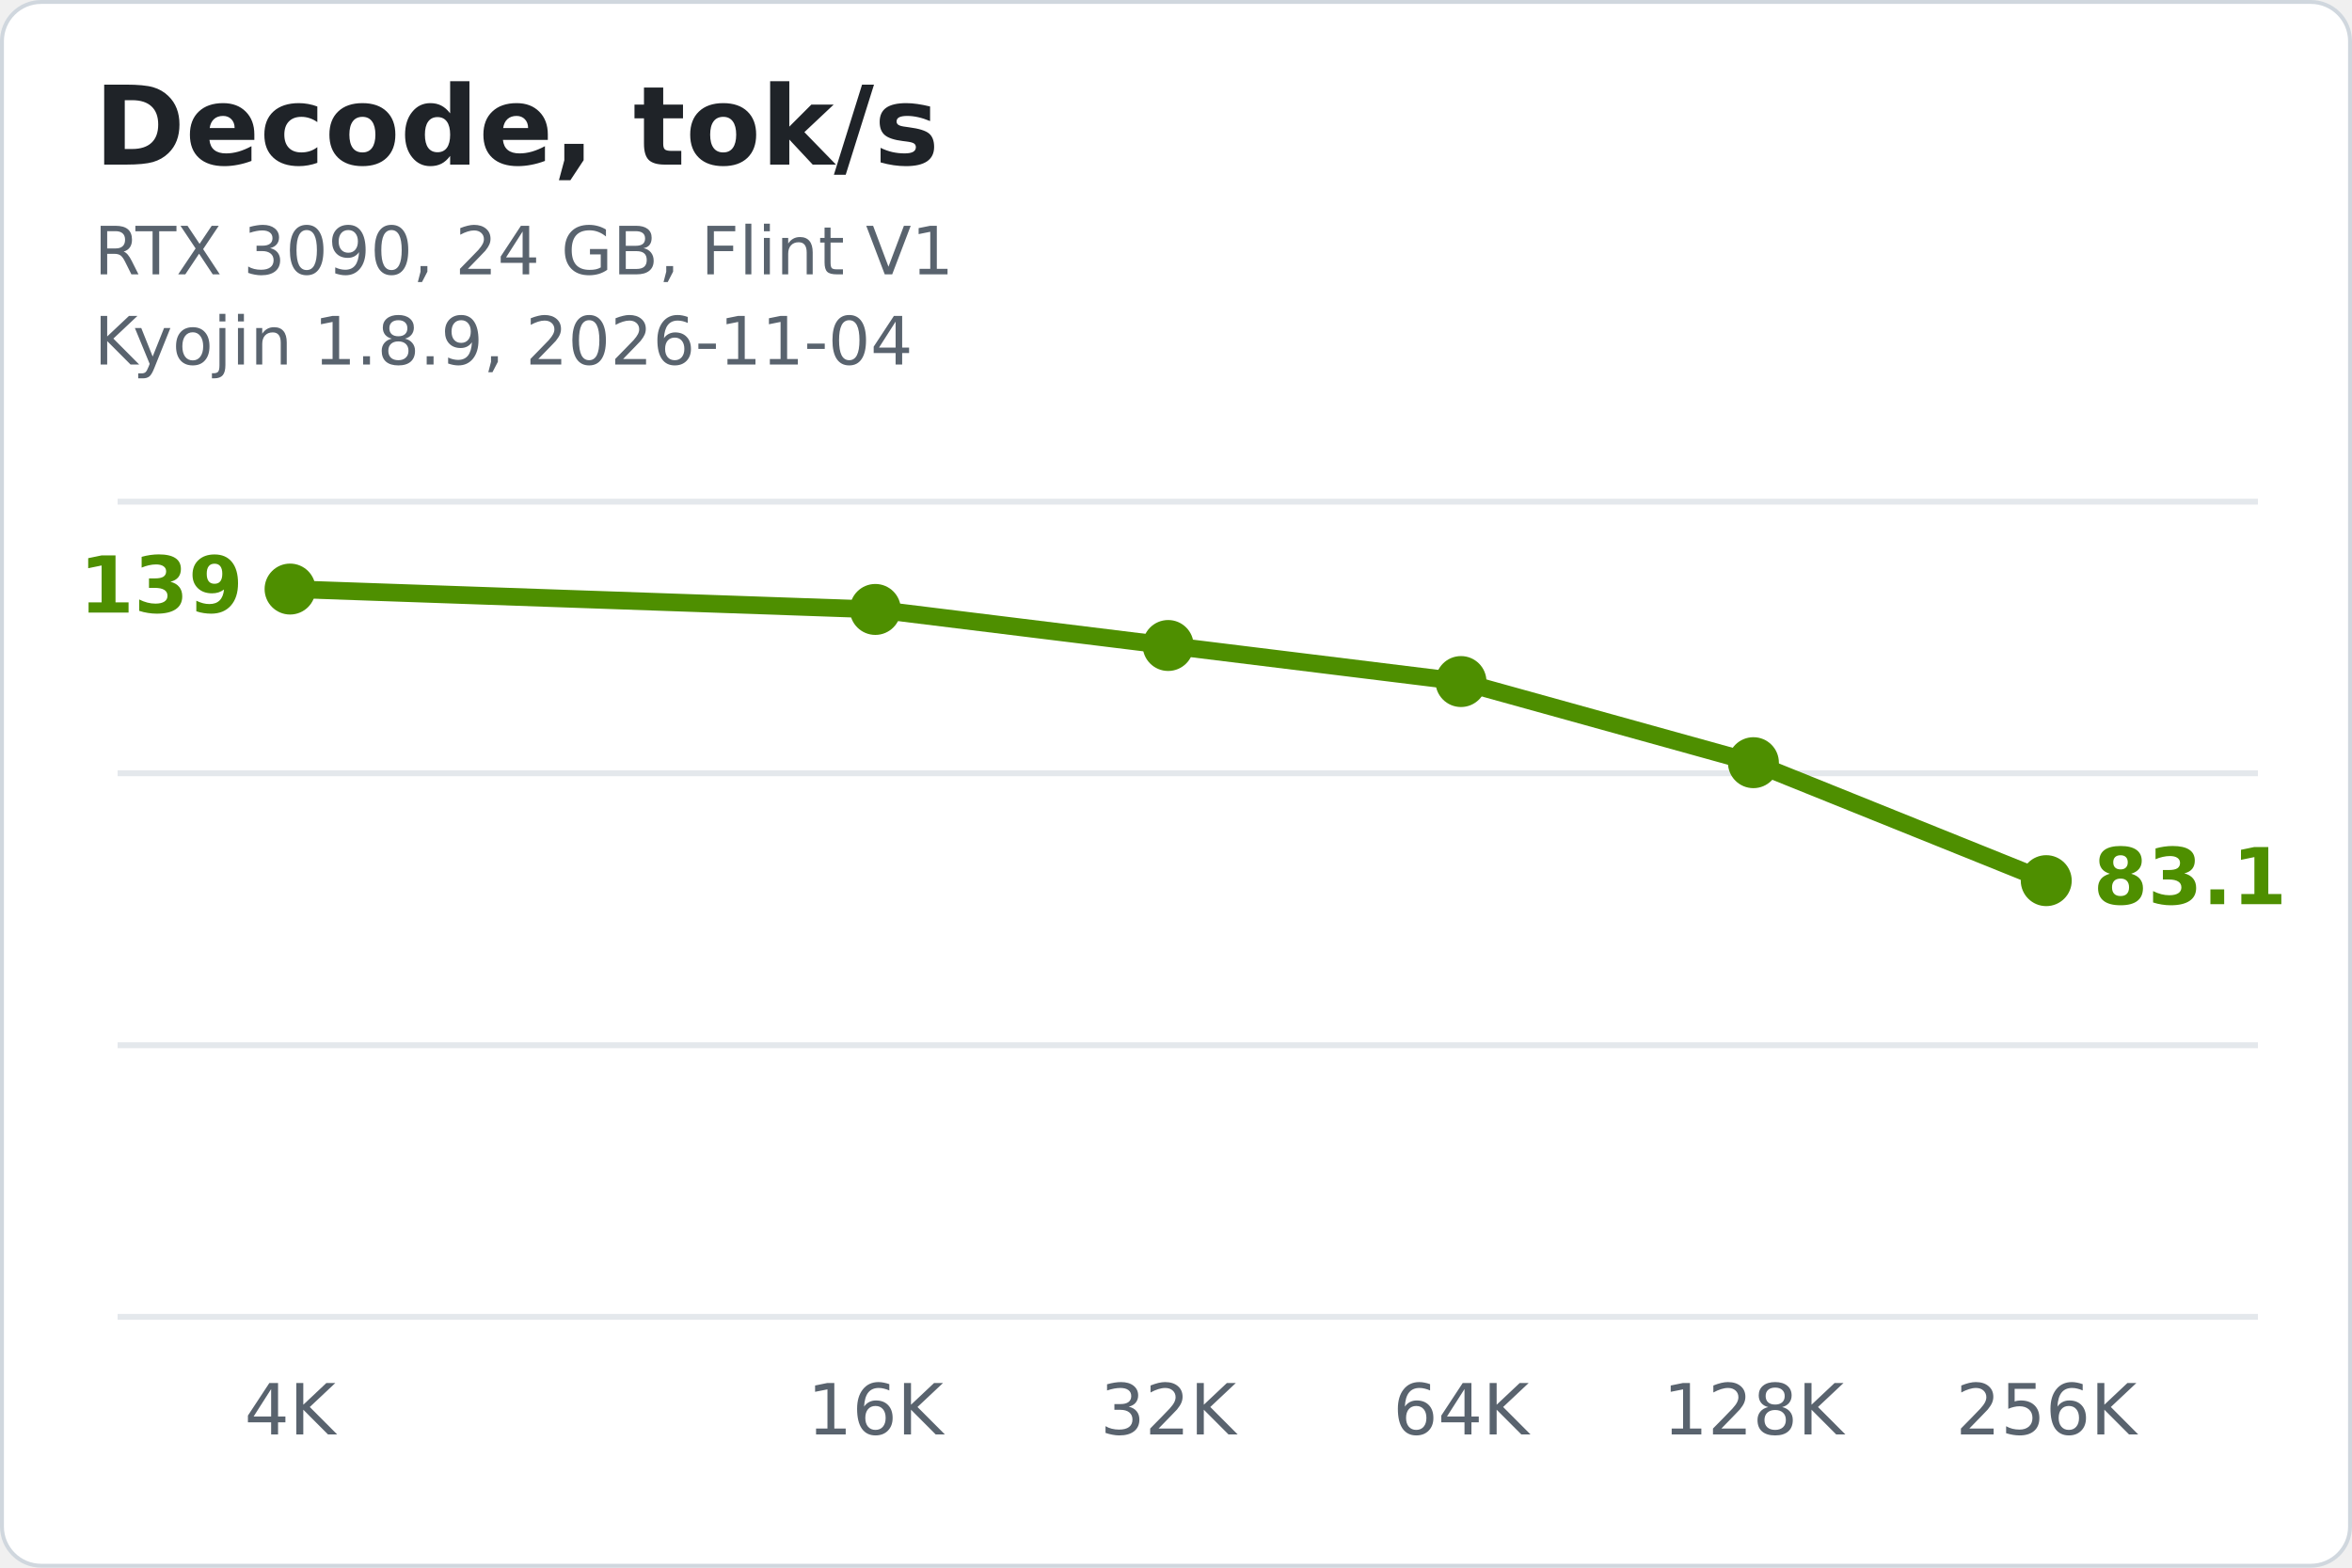
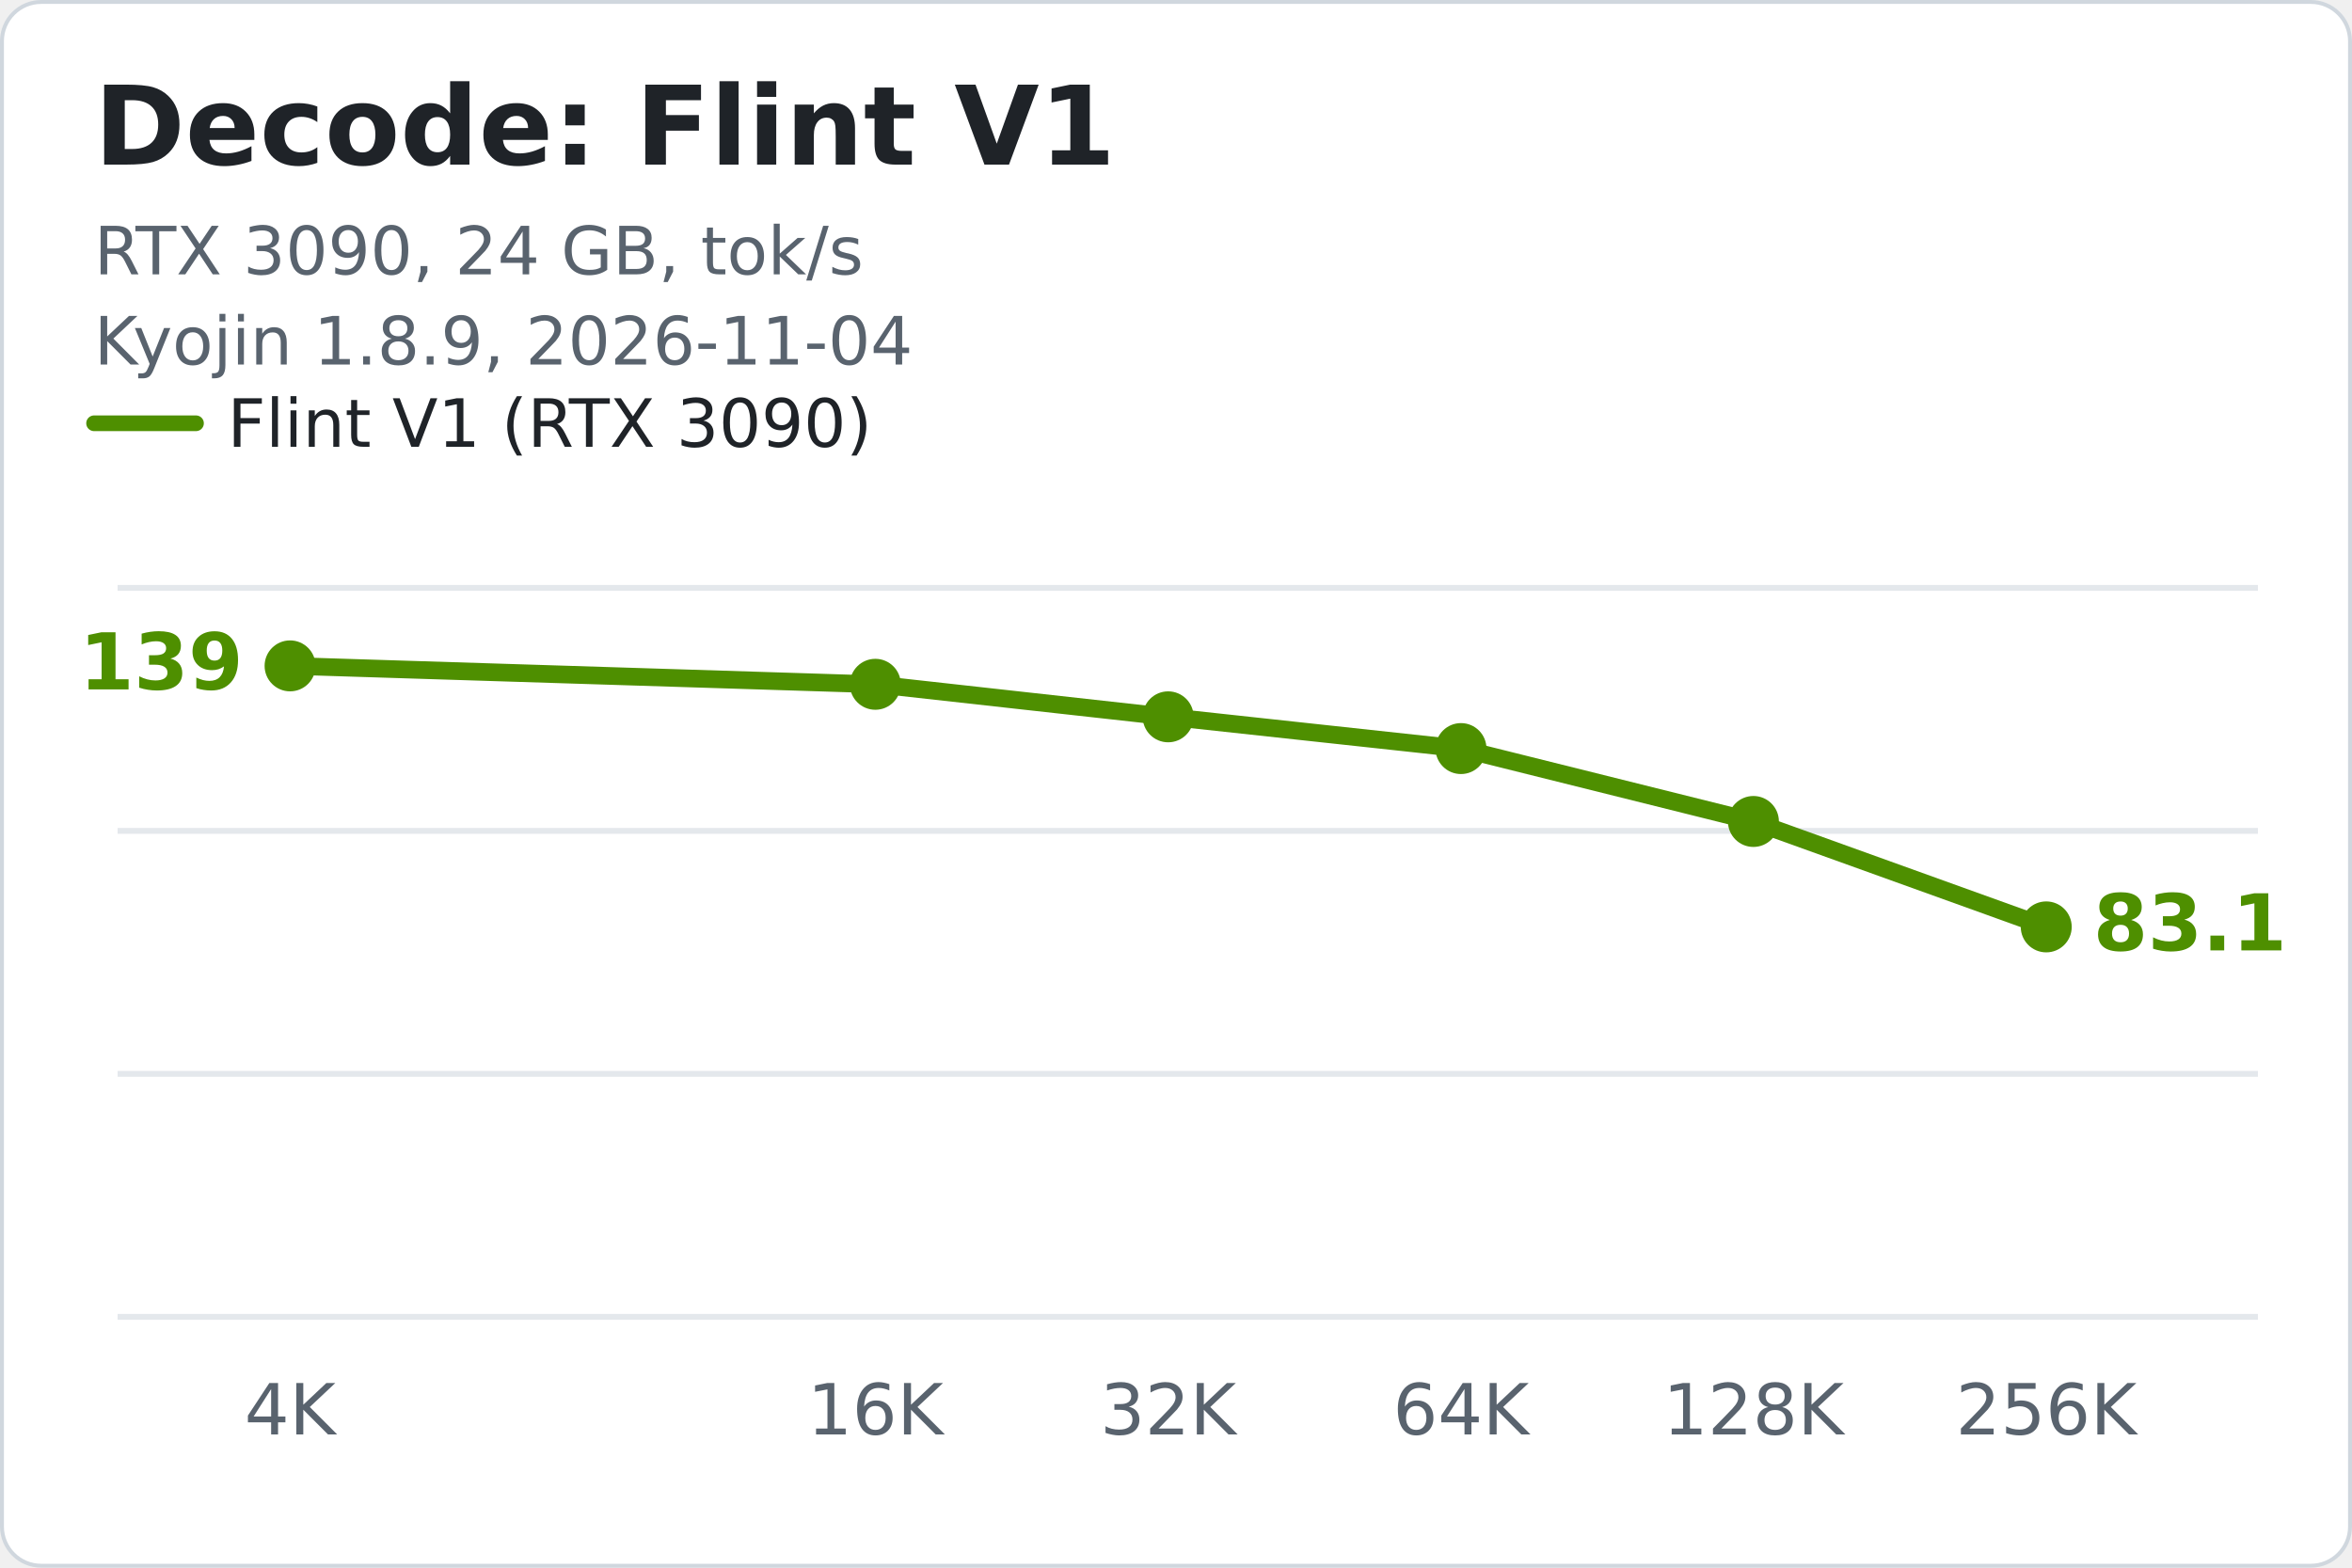
<svg xmlns="http://www.w3.org/2000/svg" width="600" height="400" viewBox="0 0 600 400" font-family="-apple-system,'Segoe UI','Ubuntu Sans','DejaVu Sans',Helvetica,Arial,sans-serif">
  <rect x="0.5" y="0.5" width="599" height="399" rx="10" fill="#FFFFFF" stroke="#D0D7DE" />
-   <text x="24.0" y="42.0" fill="#1F2328" font-size="28" text-anchor="start" font-weight="700">Decode, tok/s</text>
-   <text x="24.0" y="70.0" fill="#59636E" font-size="17" text-anchor="start" font-weight="400">RTX 3090, 24 GB, Flint V1</text>
+   <text x="24.0" y="42.0" fill="#1F2328" font-size="28" text-anchor="start" font-weight="700">Decode: Flint V1</text>
+   <text x="24.0" y="70.0" fill="#59636E" font-size="17" text-anchor="start" font-weight="400">RTX 3090, 24 GB, tok/s</text>
  <text x="24.0" y="93.0" fill="#59636E" font-size="17" text-anchor="start" font-weight="400">Kyojin 1.8.9, 2026-11-04</text>
  <line x1="30" x2="576" y1="336.0" y2="336.0" stroke="#E4E8EC" stroke-width="1.5" />
-   <line x1="30" x2="576" y1="266.7" y2="266.7" stroke="#E4E8EC" stroke-width="1.5" />
-   <line x1="30" x2="576" y1="197.3" y2="197.3" stroke="#E4E8EC" stroke-width="1.5" />
-   <line x1="30" x2="576" y1="128.0" y2="128.0" stroke="#E4E8EC" stroke-width="1.5" />
+   <line x1="30" x2="576" y1="274.0" y2="274.0" stroke="#E4E8EC" stroke-width="1.5" />
+   <line x1="30" x2="576" y1="212.0" y2="212.0" stroke="#E4E8EC" stroke-width="1.5" />
+   <line x1="30" x2="576" y1="150.0" y2="150.0" stroke="#E4E8EC" stroke-width="1.5" />
  <text x="74.0" y="366.0" fill="#59636E" font-size="18" text-anchor="middle" font-weight="400">4K</text>
  <text x="223.3" y="366.0" fill="#59636E" font-size="18" text-anchor="middle" font-weight="400">16K</text>
  <text x="298.0" y="366.0" fill="#59636E" font-size="18" text-anchor="middle" font-weight="400">32K</text>
  <text x="372.7" y="366.0" fill="#59636E" font-size="18" text-anchor="middle" font-weight="400">64K</text>
  <text x="447.3" y="366.0" fill="#59636E" font-size="18" text-anchor="middle" font-weight="400">128K</text>
  <text x="522.0" y="366.0" fill="#59636E" font-size="18" text-anchor="middle" font-weight="400">256K</text>
-   <line x1="74.0" y1="150.3" x2="223.3" y2="155.5" stroke="#4E8F00" stroke-width="4.5" stroke-linecap="round" />
-   <line x1="223.3" y1="155.5" x2="298.0" y2="164.7" stroke="#4E8F00" stroke-width="4.5" stroke-linecap="round" />
-   <line x1="298.0" y1="164.7" x2="372.7" y2="173.9" stroke="#4E8F00" stroke-width="4.5" stroke-linecap="round" />
-   <line x1="372.7" y1="173.9" x2="447.3" y2="194.6" stroke="#4E8F00" stroke-width="4.5" stroke-linecap="round" />
-   <line x1="447.3" y1="194.6" x2="522.0" y2="224.7" stroke="#4E8F00" stroke-width="4.5" stroke-linecap="round" />
-   <circle cx="74.0" cy="150.3" r="6.5" fill="#4E8F00" />
-   <circle cx="223.3" cy="155.5" r="6.5" fill="#4E8F00" />
-   <circle cx="298.0" cy="164.7" r="6.5" fill="#4E8F00" />
-   <circle cx="372.7" cy="173.9" r="6.5" fill="#4E8F00" />
-   <circle cx="447.3" cy="194.6" r="6.5" fill="#4E8F00" />
-   <circle cx="522.0" cy="224.7" r="6.5" fill="#4E8F00" />
-   <text x="62.0" y="156.3" fill="#4E8F00" font-size="20" text-anchor="end" font-weight="700">139</text>
-   <text x="534.0" y="230.7" fill="#4E8F00" font-size="20" text-anchor="start" font-weight="700">83.1</text>
+   <line x1="24" x2="50" y1="108" y2="108" stroke="#4E8F00" stroke-width="4" stroke-linecap="round" />
+   <text x="58.0" y="114.0" fill="#1F2328" font-size="17" text-anchor="start" font-weight="400">Flint V1 (RTX 3090)</text>
+   <line x1="74.0" y1="169.9" x2="223.3" y2="174.6" stroke="#4E8F00" stroke-width="4.5" stroke-linecap="round" />
+   <line x1="223.3" y1="174.6" x2="298.0" y2="182.9" stroke="#4E8F00" stroke-width="4.5" stroke-linecap="round" />
+   <line x1="298.0" y1="182.9" x2="372.7" y2="191.0" stroke="#4E8F00" stroke-width="4.5" stroke-linecap="round" />
+   <line x1="372.7" y1="191.0" x2="447.3" y2="209.6" stroke="#4E8F00" stroke-width="4.5" stroke-linecap="round" />
+   <line x1="447.3" y1="209.6" x2="522.0" y2="236.5" stroke="#4E8F00" stroke-width="4.5" stroke-linecap="round" />
+   <circle cx="74.0" cy="169.9" r="6.5" fill="#4E8F00" />
+   <circle cx="223.3" cy="174.6" r="6.5" fill="#4E8F00" />
+   <circle cx="298.0" cy="182.9" r="6.5" fill="#4E8F00" />
+   <circle cx="372.7" cy="191.0" r="6.5" fill="#4E8F00" />
+   <circle cx="447.3" cy="209.6" r="6.5" fill="#4E8F00" />
+   <circle cx="522.0" cy="236.5" r="6.5" fill="#4E8F00" />
+   <text x="62.0" y="175.9" fill="#4E8F00" font-size="20" text-anchor="end" font-weight="700">139</text>
+   <text x="534.0" y="242.5" fill="#4E8F00" font-size="20" text-anchor="start" font-weight="700">83.1</text>
</svg>
